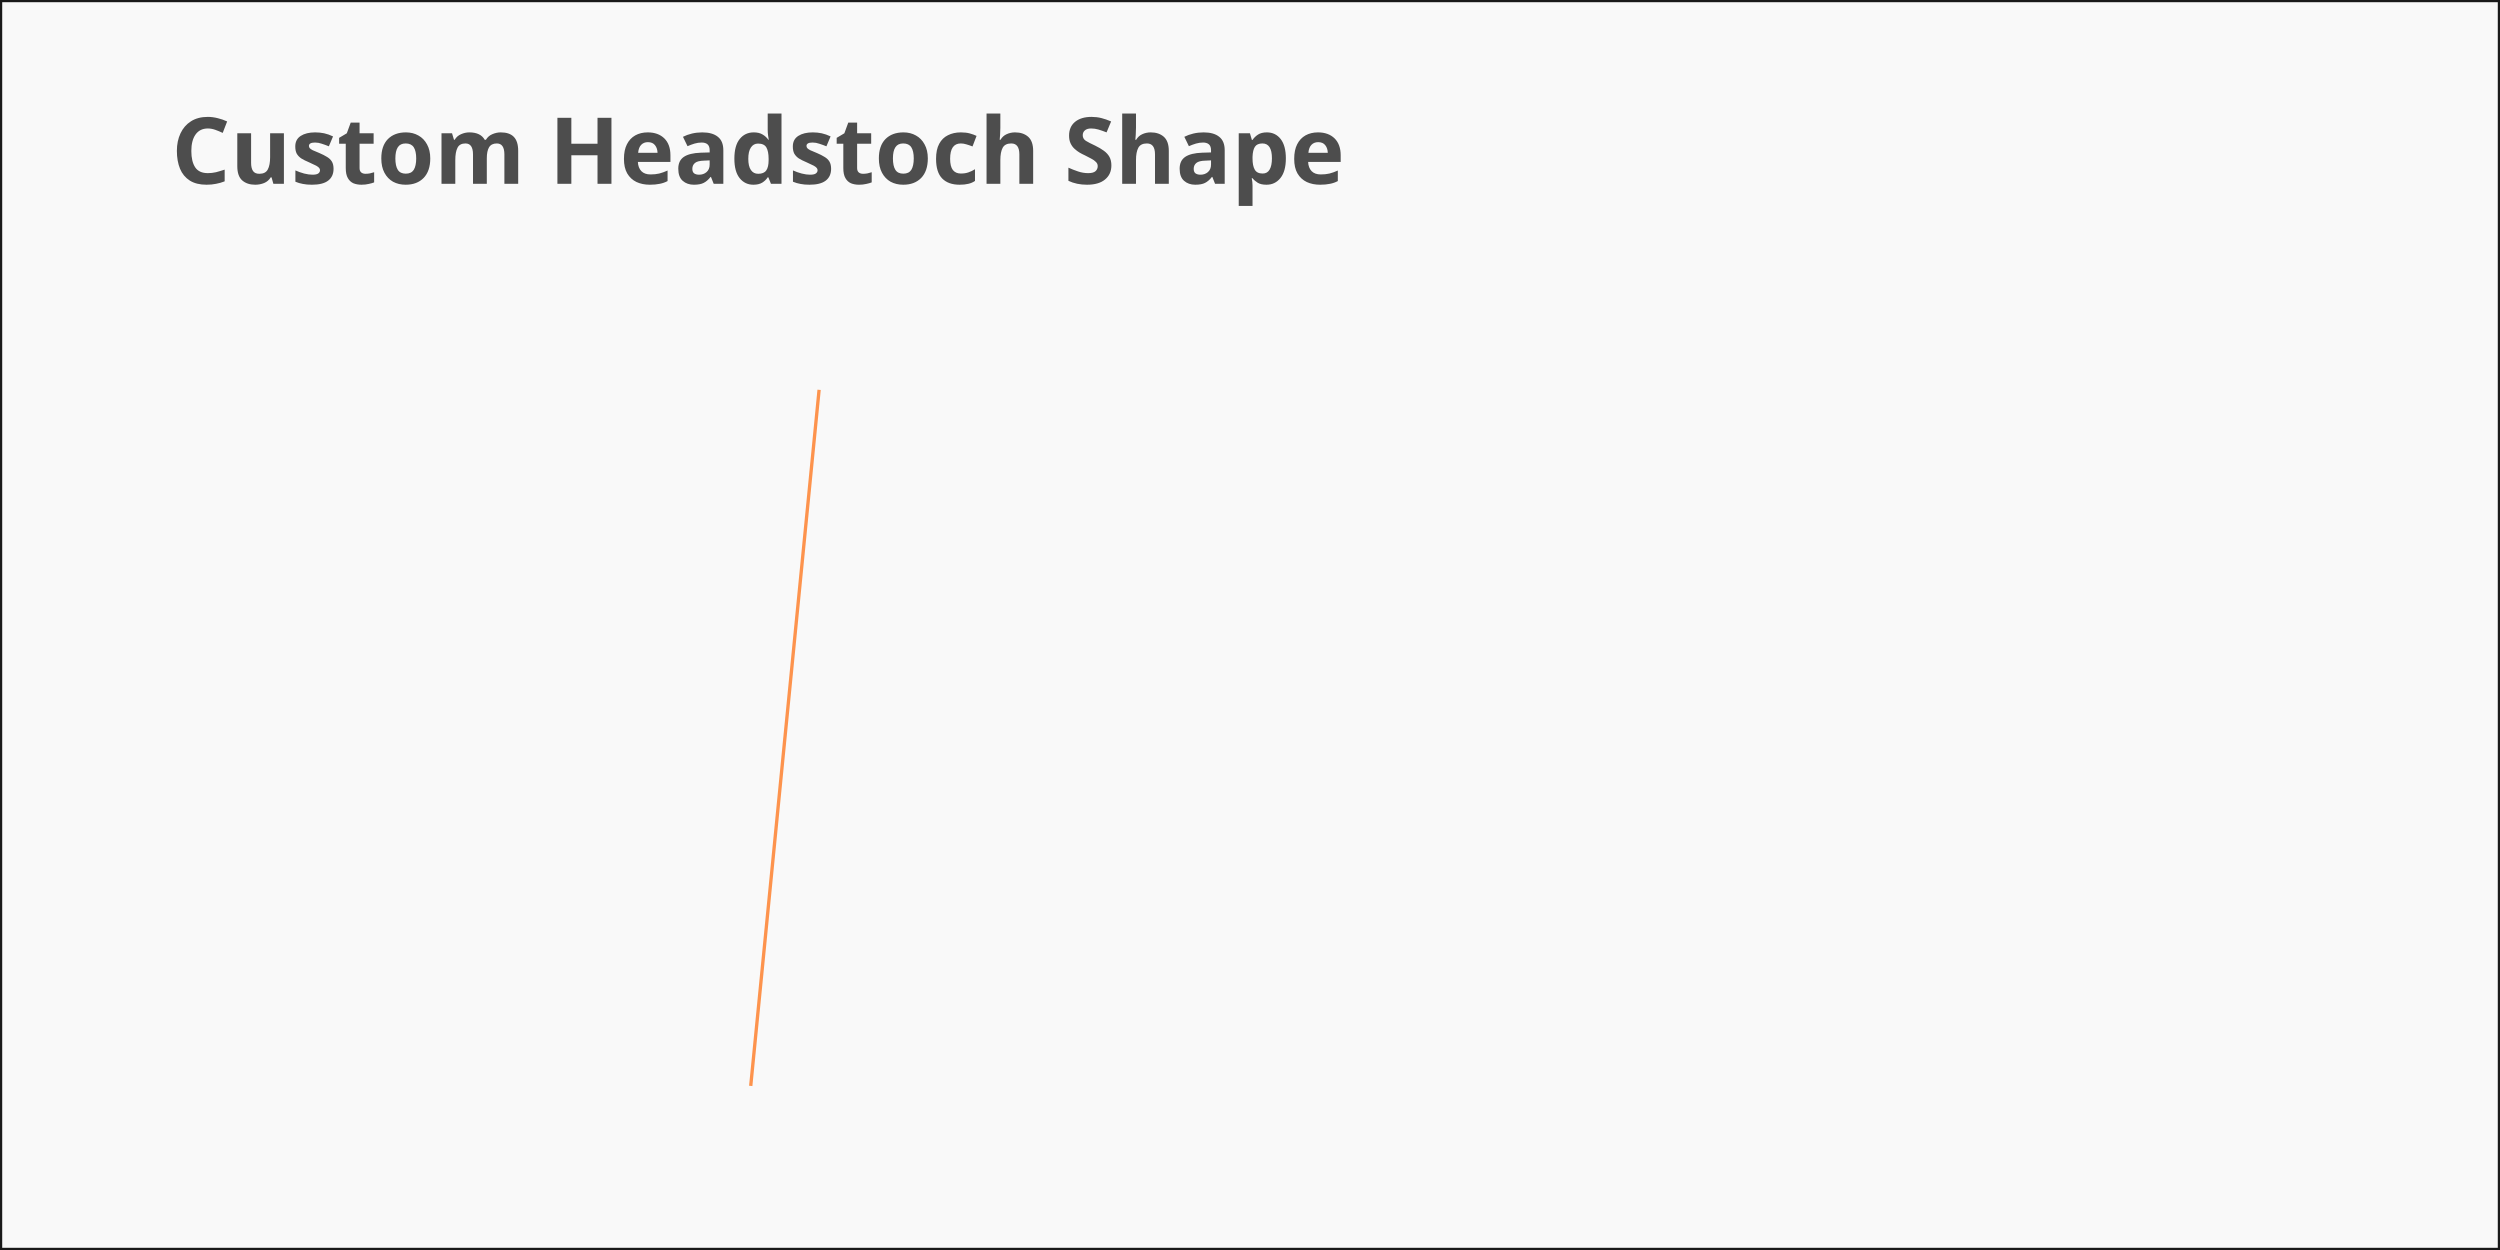
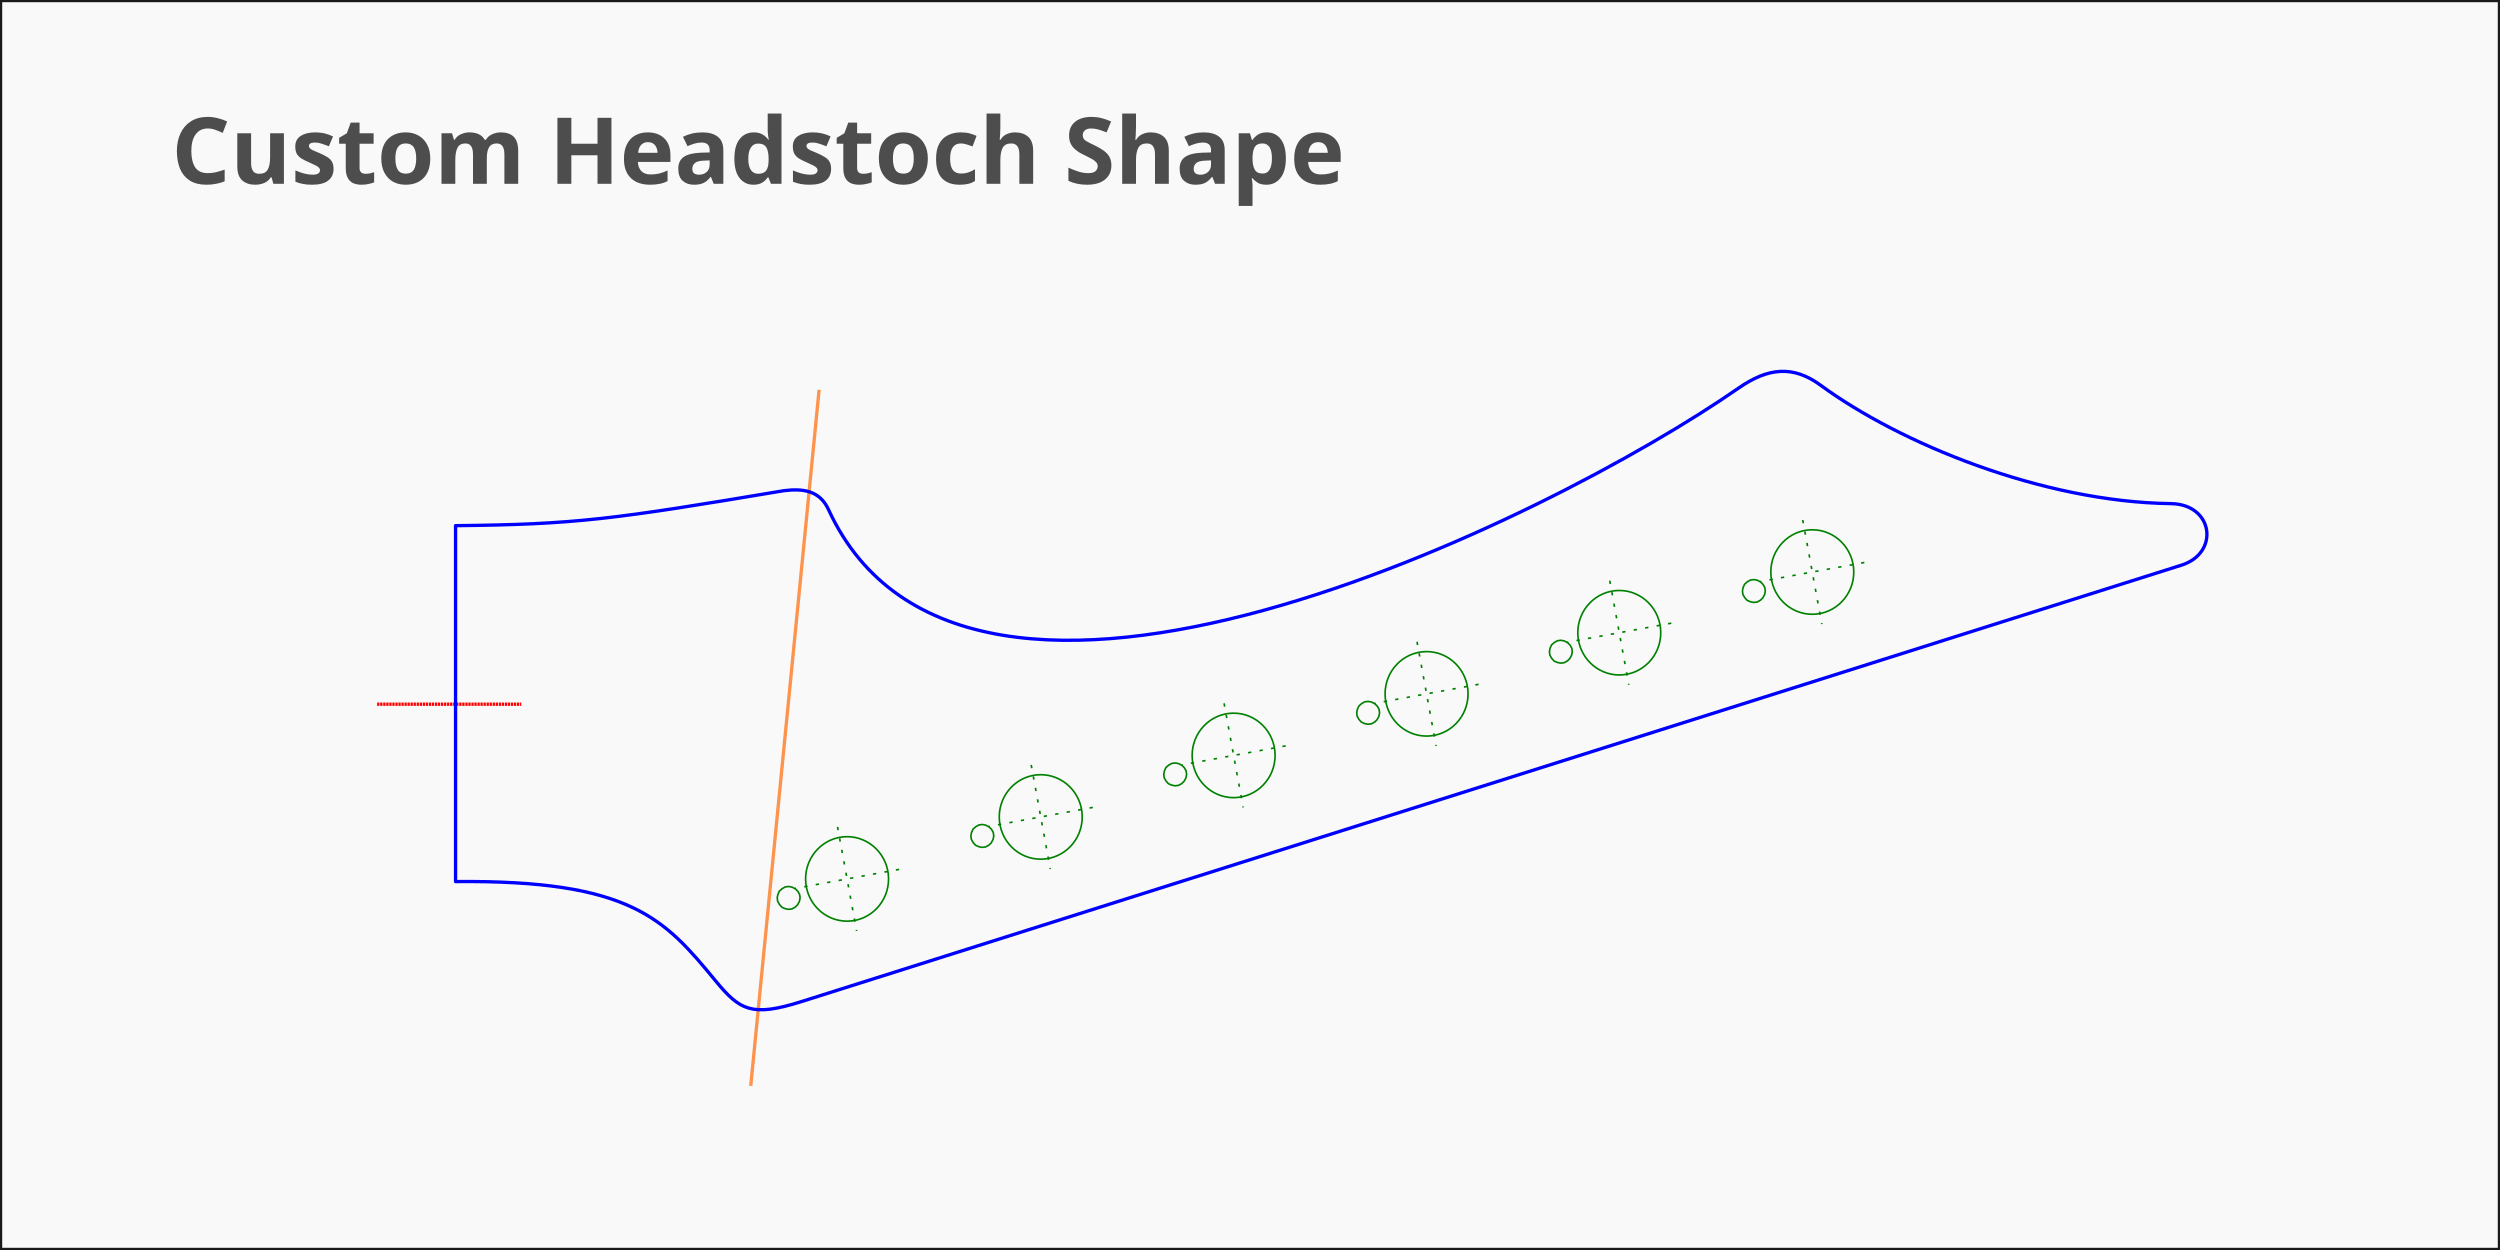
<svg xmlns="http://www.w3.org/2000/svg" width="300mm" height="150mm" viewBox="0 0 300 150" version="1.1" id="svg103676">
  <defs id="defs103673">
    <clipPath clipPathUnits="userSpaceOnUse" id="clipPath16511">
      <g id="g16515">
        <path d="M -5.0620427e-6,1300 H 1300 V 2.236658e-5 H -5.0620427e-6 Z" id="path16513" style="stroke-width:0.353" />
      </g>
    </clipPath>
    <clipPath clipPathUnits="userSpaceOnUse" id="clipPath24498">
      <g id="g24504">
        <g id="g24502" transform="translate(0,-1.2911198e-5)">
          <path d="M -5.0620427e-6,1300 H 1300 V 2.236658e-5 H -5.0620427e-6 Z" id="path24500" style="stroke-width:0.353" />
        </g>
      </g>
    </clipPath>
    <clipPath clipPathUnits="userSpaceOnUse" id="clipPath24318">
      <g id="g24324">
        <g id="g24322" transform="translate(0,-1.2911198e-5)">
          <path d="M -5.0620427e-6,1300 H 1300 V 2.236658e-5 H -5.0620427e-6 Z" id="path24320" style="stroke-width:0.353" />
        </g>
      </g>
    </clipPath>
    <clipPath clipPathUnits="userSpaceOnUse" id="clipPath13517">
      <g id="g13521">
        <path d="M -5.0620427e-6,1300 H 1300 V 2.236658e-5 H -5.0620427e-6 Z" id="path13519" style="stroke-width:0.353" />
      </g>
    </clipPath>
    <clipPath clipPathUnits="userSpaceOnUse" id="clipPath13511">
      <g id="g13515">
        <path d="M -5.0620427e-6,1300 H 1300 V 2.236658e-5 H -5.0620427e-6 Z" id="path13513" style="stroke-width:0.353" />
      </g>
    </clipPath>
    <clipPath clipPathUnits="userSpaceOnUse" id="clipPath13505">
      <g id="g13509">
        <path d="M -5.0620427e-6,1300 H 1300 V 2.236658e-5 H -5.0620427e-6 Z" id="path13507" style="stroke-width:0.353" />
      </g>
    </clipPath>
    <clipPath clipPathUnits="userSpaceOnUse" id="clipPath13499">
      <g id="g13503">
        <path d="M -5.0620427e-6,1300 H 1300 V 2.236658e-5 H -5.0620427e-6 Z" id="path13501" style="stroke-width:0.353" />
      </g>
    </clipPath>
    <clipPath clipPathUnits="userSpaceOnUse" id="clipPath13493">
      <g id="g13497">
        <path d="M -5.0620427e-6,1300 H 1300 V 2.236658e-5 H -5.0620427e-6 Z" id="path13495" style="stroke-width:0.353" />
      </g>
    </clipPath>
    <clipPath clipPathUnits="userSpaceOnUse" id="clipPath13487">
      <g id="g13491">
        <path d="M -5.0620427e-6,1300 H 1300 V 2.236658e-5 H -5.0620427e-6 Z" id="path13489" style="stroke-width:0.353" />
      </g>
    </clipPath>
-     <clipPath clipPathUnits="userSpaceOnUse" id="clipPath13439">
-       <g id="g13443">
-         <path d="M -5.0620427e-6,1300 H 1300 V 2.236658e-5 H -5.0620427e-6 Z" id="path13441" style="stroke-width:0.353" />
-       </g>
-     </clipPath>
-     <clipPath clipPathUnits="userSpaceOnUse" id="clipPath13433">
-       <g id="g13437">
-         <path d="M -5.0620427e-6,1300 H 1300 V 2.236658e-5 H -5.0620427e-6 Z" id="path13435" style="stroke-width:0.353" />
-       </g>
-     </clipPath>
-     <clipPath clipPathUnits="userSpaceOnUse" id="clipPath13427">
-       <g id="g13431">
-         <path d="M -5.0620427e-6,1300 H 1300 V 2.236658e-5 H -5.0620427e-6 Z" id="path13429" style="stroke-width:0.353" />
-       </g>
-     </clipPath>
-     <clipPath clipPathUnits="userSpaceOnUse" id="clipPath13421">
-       <g id="g13425">
-         <path d="M -5.0620427e-6,1300 H 1300 V 2.236658e-5 H -5.0620427e-6 Z" id="path13423" style="stroke-width:0.353" />
-       </g>
-     </clipPath>
    <clipPath clipPathUnits="userSpaceOnUse" id="clipPath13415">
      <g id="g13419">
        <path d="M -5.0620427e-6,1300 H 1300 V 2.236658e-5 H -5.0620427e-6 Z" id="path13417" style="stroke-width:0.353" />
      </g>
    </clipPath>
    <clipPath clipPathUnits="userSpaceOnUse" id="clipPath13409">
      <g id="g13413">
        <path d="M -5.0620427e-6,1300 H 1300 V 2.236658e-5 H -5.0620427e-6 Z" id="path13411" style="stroke-width:0.353" />
-       </g>
-     </clipPath>
-     <clipPath clipPathUnits="userSpaceOnUse" id="clipPath13403">
-       <g id="g13407">
-         <path d="M -5.0620427e-6,1300 H 1300 V 2.236658e-5 H -5.0620427e-6 Z" id="path13405" style="stroke-width:0.353" />
-       </g>
-     </clipPath>
-     <clipPath clipPathUnits="userSpaceOnUse" id="clipPath13397">
-       <g id="g13401">
-         <path d="M -5.0620427e-6,1300 H 1300 V 2.236658e-5 H -5.0620427e-6 Z" id="path13399" style="stroke-width:0.353" />
      </g>
    </clipPath>
    <clipPath clipPathUnits="userSpaceOnUse" id="clipPath13391">
      <g id="g13395">
        <path d="M -5.0620427e-6,1300 H 1300 V 2.236658e-5 H -5.0620427e-6 Z" id="path13393" style="stroke-width:0.353" />
      </g>
    </clipPath>
    <clipPath clipPathUnits="userSpaceOnUse" id="clipPath13385">
      <g id="g13389">
        <path d="M -5.0620427e-6,1300 H 1300 V 2.236658e-5 H -5.0620427e-6 Z" id="path13387" style="stroke-width:0.353" />
      </g>
    </clipPath>
-     <clipPath clipPathUnits="userSpaceOnUse" id="clipPath13379">
-       <g id="g13383">
-         <path d="M -5.0620427e-6,1300 H 1300 V 2.236658e-5 H -5.0620427e-6 Z" id="path13381" style="stroke-width:0.353" />
-       </g>
-     </clipPath>
-     <clipPath clipPathUnits="userSpaceOnUse" id="clipPath13373">
-       <g id="g13377">
-         <path d="M -5.0620427e-6,1300 H 1300 V 2.236658e-5 H -5.0620427e-6 Z" id="path13375" style="stroke-width:0.353" />
-       </g>
-     </clipPath>
    <clipPath clipPathUnits="userSpaceOnUse" id="clipPath13367">
      <g id="g13371">
        <path d="M -5.0620427e-6,1300 H 1300 V 2.236658e-5 H -5.0620427e-6 Z" id="path13369" style="stroke-width:0.353" />
      </g>
    </clipPath>
    <clipPath clipPathUnits="userSpaceOnUse" id="clipPath13361">
      <g id="g13365">
        <path d="M -5.0620427e-6,1300 H 1300 V 2.236658e-5 H -5.0620427e-6 Z" id="path13363" style="stroke-width:0.353" />
-       </g>
-     </clipPath>
-     <clipPath clipPathUnits="userSpaceOnUse" id="clipPath13355">
-       <g id="g13359">
-         <path d="M -5.0620427e-6,1300 H 1300 V 2.236658e-5 H -5.0620427e-6 Z" id="path13357" style="stroke-width:0.353" />
-       </g>
-     </clipPath>
-     <clipPath clipPathUnits="userSpaceOnUse" id="clipPath13349">
-       <g id="g13353">
-         <path d="M -5.0620427e-6,1300 H 1300 V 2.236658e-5 H -5.0620427e-6 Z" id="path13351" style="stroke-width:0.353" />
      </g>
    </clipPath>
    <clipPath clipPathUnits="userSpaceOnUse" id="clipPath13343">
      <g id="g13347">
        <path d="M -5.0620427e-6,1300 H 1300 V 2.236658e-5 H -5.0620427e-6 Z" id="path13345" style="stroke-width:0.353" />
      </g>
    </clipPath>
    <clipPath clipPathUnits="userSpaceOnUse" id="clipPath13337">
      <g id="g13341">
        <path d="M -5.0620427e-6,1300 H 1300 V 2.236658e-5 H -5.0620427e-6 Z" id="path13339" style="stroke-width:0.353" />
      </g>
    </clipPath>
-     <clipPath clipPathUnits="userSpaceOnUse" id="clipPath13331">
-       <g id="g13335">
-         <path d="M -5.0620427e-6,1300 H 1300 V 2.236658e-5 H -5.0620427e-6 Z" id="path13333" style="stroke-width:0.353" />
-       </g>
-     </clipPath>
-     <clipPath clipPathUnits="userSpaceOnUse" id="clipPath13325">
-       <g id="g13329">
-         <path d="M -5.0620427e-6,1300 H 1300 V 2.236658e-5 H -5.0620427e-6 Z" id="path13327" style="stroke-width:0.353" />
-       </g>
-     </clipPath>
    <clipPath clipPathUnits="userSpaceOnUse" id="clipPath13319">
      <g id="g13323">
        <path d="M -5.0620427e-6,1300 H 1300 V 2.236658e-5 H -5.0620427e-6 Z" id="path13321" style="stroke-width:0.353" />
      </g>
    </clipPath>
    <clipPath clipPathUnits="userSpaceOnUse" id="clipPath13313">
      <g id="g13317">
        <path d="M -5.0620427e-6,1300 H 1300 V 2.236658e-5 H -5.0620427e-6 Z" id="path13315" style="stroke-width:0.353" />
-       </g>
-     </clipPath>
-     <clipPath clipPathUnits="userSpaceOnUse" id="clipPath13307">
-       <g id="g13311">
-         <path d="M -5.0620427e-6,1300 H 1300 V 2.236658e-5 H -5.0620427e-6 Z" id="path13309" style="stroke-width:0.353" />
-       </g>
-     </clipPath>
-     <clipPath clipPathUnits="userSpaceOnUse" id="clipPath13301">
-       <g id="g13305">
-         <path d="M -5.0620427e-6,1300 H 1300 V 2.236658e-5 H -5.0620427e-6 Z" id="path13303" style="stroke-width:0.353" />
      </g>
    </clipPath>
    <clipPath clipPathUnits="userSpaceOnUse" id="clipPath13223">
      <g id="g13227">
        <path d="M -5.0620427e-6,1300 H 1300 V 2.236658e-5 H -5.0620427e-6 Z" id="path13225" style="stroke-width:0.353" />
      </g>
    </clipPath>
    <clipPath clipPathUnits="userSpaceOnUse" id="clipPath13211">
      <g id="g13215">
        <path d="M -5.0620427e-6,1300 H 1300 V 2.236658e-5 H -5.0620427e-6 Z" id="path13213" style="stroke-width:0.353" />
      </g>
    </clipPath>
-     <clipPath clipPathUnits="userSpaceOnUse" id="clipPath13295">
-       <g id="g13299">
-         <path d="M -5.0620427e-6,1300 H 1300 V 2.236658e-5 H -5.0620427e-6 Z" id="path13297" style="stroke-width:0.353" />
-       </g>
-     </clipPath>
-     <clipPath clipPathUnits="userSpaceOnUse" id="clipPath13517-3">
-       <g id="g13521-6">
-         <path d="M -5.0620427e-6,1300 H 1300 V 2.236658e-5 H -5.0620427e-6 Z" id="path13519-7" style="stroke-width:0.353" />
-       </g>
-     </clipPath>
  </defs>
  <g id="layer1" transform="translate(82.81919,-53.63373)">
    <rect style="fill:#f9f9f9;stroke:#1a1a1a;stroke-width:0.529;stroke-linecap:round;stroke-linejoin:round;paint-order:markers fill stroke;fill-opacity:1" id="rect1" width="300" height="150" x="-82.819" y="53.634" />
-     <path id="h2_900_2000" clip-path="url(#clipPath13439)" style="fill:none;fill-opacity:1;fill-rule:nonzero;stroke:#008000;stroke-width:0.2;stroke-linecap:butt;stroke-linejoin:miter;stroke-miterlimit:2;stroke-dasharray:none;stroke-opacity:1" d="m 728.62,700.972 0.422,0.05 0.386,0.217 0.325,0.288 0.175,0.386 0.082,0.409 -0.051,0.423 -0.215,0.385 -0.29,0.326 -0.386,0.174 -0.409,0.082 -0.422,-0.05 -0.386,-0.215 -0.284,-0.281 -0.216,-0.395 -0.082,-0.409 0.051,-0.422 0.216,-0.386 0.281,-0.284 0.394,-0.215 z m 23.162,7.283 0.422,0.05 0.386,0.217 0.326,0.288 0.175,0.386 0.082,0.409 -0.051,0.423 -0.215,0.385 -0.29,0.326 -0.386,0.174 -0.409,0.082 -0.422,-0.051 -0.387,-0.215 -0.284,-0.281 -0.215,-0.395 -0.083,-0.409 0.051,-0.422 0.215,-0.387 0.281,-0.284 0.395,-0.215 z m 23.125,7.335 0.422,0.05 0.386,0.217 0.326,0.288 0.175,0.386 0.082,0.409 -0.051,0.423 -0.215,0.385 -0.29,0.326 -0.386,0.174 -0.409,0.082 -0.422,-0.051 -0.387,-0.216 -0.284,-0.28 -0.215,-0.395 -0.082,-0.409 0.05,-0.422 0.216,-0.386 0.281,-0.284 0.395,-0.215 z m 23.154,7.387 0.422,0.05 0.386,0.217 0.326,0.288 0.174,0.386 0.083,0.409 -0.051,0.423 -0.215,0.385 -0.29,0.326 -0.386,0.174 -0.409,0.082 -0.422,-0.051 -0.387,-0.216 -0.284,-0.28 -0.215,-0.395 -0.082,-0.409 0.05,-0.422 0.216,-0.386 0.281,-0.284 0.395,-0.215 z m 23.145,7.385 0.422,0.051 0.386,0.217 0.326,0.288 0.175,0.386 0.082,0.409 -0.051,0.423 -0.215,0.385 -0.29,0.326 -0.386,0.174 -0.409,0.083 -0.422,-0.051 -0.386,-0.215 -0.285,-0.281 -0.215,-0.395 -0.083,-0.409 0.051,-0.422 0.216,-0.386 0.28,-0.284 0.395,-0.215 z m 23.24,7.437 0.422,0.05 0.386,0.217 0.325,0.289 0.175,0.386 0.082,0.409 -0.051,0.423 -0.215,0.385 -0.29,0.326 -0.386,0.174 -0.409,0.083 -0.422,-0.051 -0.386,-0.215 -0.284,-0.281 -0.216,-0.395 -0.082,-0.409 0.051,-0.421 0.216,-0.387 0.281,-0.284 0.395,-0.215 z" transform="matrix(-1,0,0,1,856.2843,-577.7871)" />
-     <path id="h1_0_2000" clip-path="url(#clipPath13433)" style="fill:none;fill-opacity:1;fill-rule:evenodd;stroke:#008000;stroke-width:0.2;stroke-linecap:butt;stroke-linejoin:miter;stroke-miterlimit:22.926;stroke-dasharray:none;stroke-opacity:1" d="m 721.68,694.995 c 2.749,0.028 4.955,2.32 4.926,5.12 -0.028,2.8 -2.28,5.046 -5.029,5.018 -2.749,-0.028 -4.955,-2.319 -4.926,-5.119 0.028,-2.8 2.28,-5.047 5.029,-5.019 z m 23.162,7.283 c 2.749,0.028 4.955,2.319 4.926,5.119 -0.028,2.8 -2.28,5.047 -5.029,5.019 -2.749,-0.028 -4.954,-2.32 -4.926,-5.12 0.029,-2.8 2.279,-5.047 5.029,-5.019 z m 23.125,7.335 c 2.749,0.028 4.955,2.319 4.926,5.119 -0.029,2.8 -2.279,5.047 -5.029,5.019 -2.749,-0.028 -4.955,-2.32 -4.926,-5.12 0.028,-2.8 2.28,-5.047 5.029,-5.019 z m 23.154,7.387 c 2.749,0.028 4.955,2.319 4.926,5.119 -0.029,2.8 -2.28,5.047 -5.029,5.019 -2.749,-0.028 -4.954,-2.32 -4.926,-5.12 0.028,-2.8 2.279,-5.047 5.029,-5.019 z m 23.145,7.385 c 2.749,0.028 4.955,2.32 4.926,5.12 -0.028,2.8 -2.279,5.046 -5.029,5.018 -2.749,-0.028 -4.955,-2.32 -4.926,-5.12 0.028,-2.799 2.279,-5.046 5.029,-5.018 z m 23.24,7.437 c 2.749,0.028 4.955,2.32 4.926,5.12 -0.028,2.8 -2.28,5.046 -5.029,5.019 -2.749,-0.028 -4.955,-2.32 -4.926,-5.12 0.028,-2.8 2.28,-5.047 5.029,-5.019 z" transform="matrix(-1,0,0,1,856.2843,-577.7871)" />
-     <path d="m 722.774,693.819 -2.288,12.492" style="fill:none;stroke:#008000;stroke-width:0.2;stroke-linecap:butt;stroke-linejoin:miter;stroke-miterlimit:2;stroke-dasharray:0.399, 0.998;stroke-dashoffset:0;stroke-opacity:1" id="path4140" clip-path="url(#clipPath13427)" transform="matrix(-1,0,0,1,856.2843,-577.7871)" />
-     <path d="m 715.383,698.92 12.492,2.288" style="fill:none;stroke:#008000;stroke-width:0.2;stroke-linecap:butt;stroke-linejoin:miter;stroke-miterlimit:2;stroke-dasharray:0.399, 0.998;stroke-dashoffset:0;stroke-opacity:1" id="path4142" clip-path="url(#clipPath13421)" transform="matrix(-1,0,0,1,856.2843,-577.7871)" />
-     <path d="m 745.935,701.102 -2.288,12.492" style="fill:none;stroke:#008000;stroke-width:0.2;stroke-linecap:butt;stroke-linejoin:miter;stroke-miterlimit:2;stroke-dasharray:0.399, 0.998;stroke-dashoffset:0;stroke-opacity:1" id="path4148" clip-path="url(#clipPath13403)" transform="matrix(-1,0,0,1,856.2843,-577.7871)" />
-     <path d="m 738.544,706.204 12.492,2.288" style="fill:none;stroke:#008000;stroke-width:0.2;stroke-linecap:butt;stroke-linejoin:miter;stroke-miterlimit:2;stroke-dasharray:0.399, 0.998;stroke-dashoffset:0;stroke-opacity:1" id="path4150" clip-path="url(#clipPath13397)" transform="matrix(-1,0,0,1,856.2843,-577.7871)" />
-     <path d="m 769.06,708.437 -2.288,12.492" style="fill:none;stroke:#008000;stroke-width:0.2;stroke-linecap:butt;stroke-linejoin:miter;stroke-miterlimit:2;stroke-dasharray:0.399, 0.998;stroke-dashoffset:0;stroke-opacity:1" id="path4156" clip-path="url(#clipPath13379)" transform="matrix(-1,0,0,1,856.2843,-577.7871)" />
-     <path d="m 761.67,713.539 12.492,2.288" style="fill:none;stroke:#008000;stroke-width:0.2;stroke-linecap:butt;stroke-linejoin:miter;stroke-miterlimit:2;stroke-dasharray:0.399, 0.998;stroke-dashoffset:0;stroke-opacity:1" id="path4158" clip-path="url(#clipPath13373)" transform="matrix(-1,0,0,1,856.2843,-577.7871)" />
-     <path d="m 792.214,715.824 -2.288,12.492" style="fill:none;stroke:#008000;stroke-width:0.2;stroke-linecap:butt;stroke-linejoin:miter;stroke-miterlimit:2;stroke-dasharray:0.399, 0.998;stroke-dashoffset:0;stroke-opacity:1" id="path4164" clip-path="url(#clipPath13355)" transform="matrix(-1,0,0,1,856.2843,-577.7871)" />
-     <path d="m 784.823,720.926 12.492,2.288" style="fill:none;stroke:#008000;stroke-width:0.2;stroke-linecap:butt;stroke-linejoin:miter;stroke-miterlimit:2;stroke-dasharray:0.399, 0.998;stroke-dashoffset:0;stroke-opacity:1" id="path4166" clip-path="url(#clipPath13349)" transform="matrix(-1,0,0,1,856.2843,-577.7871)" />
-     <path d="m 815.359,723.209 -2.288,12.492" style="fill:none;stroke:#008000;stroke-width:0.2;stroke-linecap:butt;stroke-linejoin:miter;stroke-miterlimit:2;stroke-dasharray:0.399, 0.998;stroke-dashoffset:0;stroke-opacity:1" id="path4172" clip-path="url(#clipPath13331)" transform="matrix(-1,0,0,1,856.2843,-577.7871)" />
-     <path d="m 807.968,728.31 12.492,2.288" style="fill:none;stroke:#008000;stroke-width:0.2;stroke-linecap:butt;stroke-linejoin:miter;stroke-miterlimit:2;stroke-dasharray:0.399, 0.998;stroke-dashoffset:0;stroke-opacity:1" id="path4174" clip-path="url(#clipPath13325)" transform="matrix(-1,0,0,1,856.2843,-577.7871)" />
-     <path d="m 838.599,730.646 -2.288,12.492" style="fill:none;stroke:#008000;stroke-width:0.2;stroke-linecap:butt;stroke-linejoin:miter;stroke-miterlimit:2;stroke-dasharray:0.399, 0.998;stroke-dashoffset:0;stroke-opacity:1" id="path4180" clip-path="url(#clipPath13307)" transform="matrix(-1,0,0,1,856.2843,-577.7871)" />
-     <path d="m 831.208,735.747 12.492,2.288" style="fill:none;stroke:#008000;stroke-width:0.2;stroke-linecap:butt;stroke-linejoin:miter;stroke-miterlimit:2;stroke-dasharray:0.399, 0.998;stroke-dashoffset:0;stroke-opacity:1" id="path4182" clip-path="url(#clipPath13301)" transform="matrix(-1,0,0,1,856.2843,-577.7871)" />
-     <path d="M 952.411,715.925 H 876.548" style="fill:none;stroke:#ff0000;stroke-width:0.4;stroke-linecap:butt;stroke-linejoin:miter;stroke-miterlimit:22.926;stroke-dasharray:1.2, 0.4;stroke-dashoffset:0;stroke-opacity:1" id="midline" clip-path="url(#clipPath13295)" transform="matrix(-0.2280258,0,0,1,179.6117,-577.7871)" />
+     <path id="h2_900_2000" clip-path="none" style="fill:none;fill-opacity:1;fill-rule:nonzero;stroke:#008000;stroke-width:0.2;stroke-linecap:butt;stroke-linejoin:miter;stroke-miterlimit:2;stroke-dasharray:none;stroke-opacity:1" d="m 728.62,700.972 0.422,0.05 0.386,0.217 0.325,0.288 0.175,0.386 0.082,0.409 -0.051,0.423 -0.215,0.385 -0.29,0.326 -0.386,0.174 -0.409,0.082 -0.422,-0.05 -0.386,-0.215 -0.284,-0.281 -0.216,-0.395 -0.082,-0.409 0.051,-0.422 0.216,-0.386 0.281,-0.284 0.394,-0.215 z m 23.162,7.283 0.422,0.05 0.386,0.217 0.326,0.288 0.175,0.386 0.082,0.409 -0.051,0.423 -0.215,0.385 -0.29,0.326 -0.386,0.174 -0.409,0.082 -0.422,-0.051 -0.387,-0.215 -0.284,-0.281 -0.215,-0.395 -0.083,-0.409 0.051,-0.422 0.215,-0.387 0.281,-0.284 0.395,-0.215 z m 23.125,7.335 0.422,0.05 0.386,0.217 0.326,0.288 0.175,0.386 0.082,0.409 -0.051,0.423 -0.215,0.385 -0.29,0.326 -0.386,0.174 -0.409,0.082 -0.422,-0.051 -0.387,-0.216 -0.284,-0.28 -0.215,-0.395 -0.082,-0.409 0.05,-0.422 0.216,-0.386 0.281,-0.284 0.395,-0.215 z m 23.154,7.387 0.422,0.05 0.386,0.217 0.326,0.288 0.174,0.386 0.083,0.409 -0.051,0.423 -0.215,0.385 -0.29,0.326 -0.386,0.174 -0.409,0.082 -0.422,-0.051 -0.387,-0.216 -0.284,-0.28 -0.215,-0.395 -0.082,-0.409 0.05,-0.422 0.216,-0.386 0.281,-0.284 0.395,-0.215 z m 23.145,7.385 0.422,0.051 0.386,0.217 0.326,0.288 0.175,0.386 0.082,0.409 -0.051,0.423 -0.215,0.385 -0.29,0.326 -0.386,0.174 -0.409,0.083 -0.422,-0.051 -0.386,-0.215 -0.285,-0.281 -0.215,-0.395 -0.083,-0.409 0.051,-0.422 0.216,-0.386 0.28,-0.284 0.395,-0.215 z m 23.24,7.437 0.422,0.05 0.386,0.217 0.325,0.289 0.175,0.386 0.082,0.409 -0.051,0.423 -0.215,0.385 -0.29,0.326 -0.386,0.174 -0.409,0.083 -0.422,-0.051 -0.386,-0.215 -0.284,-0.281 -0.216,-0.395 -0.082,-0.409 0.051,-0.421 0.216,-0.387 0.281,-0.284 0.395,-0.215 z" transform="matrix(-1,0,0,1,856.2843,-577.7871)" />
+     <path id="h1_0_2000" clip-path="none" style="fill:none;fill-opacity:1;fill-rule:evenodd;stroke:#008000;stroke-width:0.2;stroke-linecap:butt;stroke-linejoin:miter;stroke-miterlimit:22.926;stroke-dasharray:none;stroke-opacity:1" d="m 721.68,694.995 c 2.749,0.028 4.955,2.32 4.926,5.12 -0.028,2.8 -2.28,5.046 -5.029,5.018 -2.749,-0.028 -4.955,-2.319 -4.926,-5.119 0.028,-2.8 2.28,-5.047 5.029,-5.019 z m 23.162,7.283 c 2.749,0.028 4.955,2.319 4.926,5.119 -0.028,2.8 -2.28,5.047 -5.029,5.019 -2.749,-0.028 -4.954,-2.32 -4.926,-5.12 0.029,-2.8 2.279,-5.047 5.029,-5.019 z m 23.125,7.335 c 2.749,0.028 4.955,2.319 4.926,5.119 -0.029,2.8 -2.279,5.047 -5.029,5.019 -2.749,-0.028 -4.955,-2.32 -4.926,-5.12 0.028,-2.8 2.28,-5.047 5.029,-5.019 z m 23.154,7.387 c 2.749,0.028 4.955,2.319 4.926,5.119 -0.029,2.8 -2.28,5.047 -5.029,5.019 -2.749,-0.028 -4.954,-2.32 -4.926,-5.12 0.028,-2.8 2.279,-5.047 5.029,-5.019 z m 23.145,7.385 c 2.749,0.028 4.955,2.32 4.926,5.12 -0.028,2.8 -2.279,5.046 -5.029,5.018 -2.749,-0.028 -4.955,-2.32 -4.926,-5.12 0.028,-2.799 2.279,-5.046 5.029,-5.018 z m 23.24,7.437 c 2.749,0.028 4.955,2.32 4.926,5.12 -0.028,2.8 -2.28,5.046 -5.029,5.019 -2.749,-0.028 -4.955,-2.32 -4.926,-5.12 0.028,-2.8 2.28,-5.047 5.029,-5.019 z" transform="matrix(-1,0,0,1,856.2843,-577.7871)" />
+     <path d="m 722.774,693.819 -2.288,12.492" style="fill:none;stroke:#008000;stroke-width:0.2;stroke-linecap:butt;stroke-linejoin:miter;stroke-miterlimit:2;stroke-dasharray:0.399, 0.998;stroke-dashoffset:0;stroke-opacity:1" id="path4140" clip-path="none" transform="matrix(-1,0,0,1,856.2843,-577.7871)" />
+     <path d="m 715.383,698.92 12.492,2.288" style="fill:none;stroke:#008000;stroke-width:0.2;stroke-linecap:butt;stroke-linejoin:miter;stroke-miterlimit:2;stroke-dasharray:0.399, 0.998;stroke-dashoffset:0;stroke-opacity:1" id="path4142" clip-path="none" transform="matrix(-1,0,0,1,856.2843,-577.7871)" />
+     <path d="m 745.935,701.102 -2.288,12.492" style="fill:none;stroke:#008000;stroke-width:0.2;stroke-linecap:butt;stroke-linejoin:miter;stroke-miterlimit:2;stroke-dasharray:0.399, 0.998;stroke-dashoffset:0;stroke-opacity:1" id="path4148" clip-path="none" transform="matrix(-1,0,0,1,856.2843,-577.7871)" />
+     <path d="m 738.544,706.204 12.492,2.288" style="fill:none;stroke:#008000;stroke-width:0.2;stroke-linecap:butt;stroke-linejoin:miter;stroke-miterlimit:2;stroke-dasharray:0.399, 0.998;stroke-dashoffset:0;stroke-opacity:1" id="path4150" clip-path="none" transform="matrix(-1,0,0,1,856.2843,-577.7871)" />
+     <path d="m 769.06,708.437 -2.288,12.492" style="fill:none;stroke:#008000;stroke-width:0.2;stroke-linecap:butt;stroke-linejoin:miter;stroke-miterlimit:2;stroke-dasharray:0.399, 0.998;stroke-dashoffset:0;stroke-opacity:1" id="path4156" clip-path="none" transform="matrix(-1,0,0,1,856.2843,-577.7871)" />
+     <path d="m 761.67,713.539 12.492,2.288" style="fill:none;stroke:#008000;stroke-width:0.2;stroke-linecap:butt;stroke-linejoin:miter;stroke-miterlimit:2;stroke-dasharray:0.399, 0.998;stroke-dashoffset:0;stroke-opacity:1" id="path4158" clip-path="none" transform="matrix(-1,0,0,1,856.2843,-577.7871)" />
+     <path d="m 792.214,715.824 -2.288,12.492" style="fill:none;stroke:#008000;stroke-width:0.2;stroke-linecap:butt;stroke-linejoin:miter;stroke-miterlimit:2;stroke-dasharray:0.399, 0.998;stroke-dashoffset:0;stroke-opacity:1" id="path4164" clip-path="none" transform="matrix(-1,0,0,1,856.2843,-577.7871)" />
+     <path d="m 784.823,720.926 12.492,2.288" style="fill:none;stroke:#008000;stroke-width:0.2;stroke-linecap:butt;stroke-linejoin:miter;stroke-miterlimit:2;stroke-dasharray:0.399, 0.998;stroke-dashoffset:0;stroke-opacity:1" id="path4166" clip-path="none" transform="matrix(-1,0,0,1,856.2843,-577.7871)" />
+     <path d="m 815.359,723.209 -2.288,12.492" style="fill:none;stroke:#008000;stroke-width:0.2;stroke-linecap:butt;stroke-linejoin:miter;stroke-miterlimit:2;stroke-dasharray:0.399, 0.998;stroke-dashoffset:0;stroke-opacity:1" id="path4172" clip-path="none" transform="matrix(-1,0,0,1,856.2843,-577.7871)" />
+     <path d="m 807.968,728.31 12.492,2.288" style="fill:none;stroke:#008000;stroke-width:0.2;stroke-linecap:butt;stroke-linejoin:miter;stroke-miterlimit:2;stroke-dasharray:0.399, 0.998;stroke-dashoffset:0;stroke-opacity:1" id="path4174" clip-path="none" transform="matrix(-1,0,0,1,856.2843,-577.7871)" />
+     <path d="m 838.599,730.646 -2.288,12.492" style="fill:none;stroke:#008000;stroke-width:0.2;stroke-linecap:butt;stroke-linejoin:miter;stroke-miterlimit:2;stroke-dasharray:0.399, 0.998;stroke-dashoffset:0;stroke-opacity:1" id="path4180" clip-path="none" transform="matrix(-1,0,0,1,856.2843,-577.7871)" />
+     <path d="m 831.208,735.747 12.492,2.288" style="fill:none;stroke:#008000;stroke-width:0.2;stroke-linecap:butt;stroke-linejoin:miter;stroke-miterlimit:2;stroke-dasharray:0.399, 0.998;stroke-dashoffset:0;stroke-opacity:1" id="path4182" clip-path="none" transform="matrix(-1,0,0,1,856.2843,-577.7871)" />
+     <path d="M 952.411,715.925 H 876.548" style="fill:none;stroke:#ff0000;stroke-width:0.4;stroke-linecap:butt;stroke-linejoin:miter;stroke-miterlimit:22.926;stroke-dasharray:1.2, 0.4;stroke-dashoffset:0;stroke-opacity:1" id="midline" clip-path="none" transform="matrix(-0.2280258,0,0,1,179.6117,-577.7871)" />
    <path style="opacity:0.691;fill:none;stroke:#ff6600;stroke-width:0.4;stroke-linecap:square" d="M 15.454,100.611 7.288,183.743" id="transition" />
-     <path d="m 853.234,749.113 c -2.931,3.555 -4.329,4.404 -10.354,2.498 L 677.3,699.246 c -4.593,-1.453 -3.841,-7.312 1.277,-7.38 15.502,-0.206 32.568,-7.263 42.033,-14.204 3.339,-2.449 6.349,-2.092 9.855,0.344 22.719,15.787 92.693,50.417 109.2,14.578 1.052,-2.285 3.021,-2.558 5.353,-2.272 20.574,3.453 25.013,4.052 39.402,4.198 v 42.71 c -21.042,-0.214 -25.087,4.493 -31.185,11.892 z" style="fill:none;stroke:#0000ff;stroke-width:0.4;stroke-linecap:butt;stroke-linejoin:round;stroke-miterlimit:22.926;stroke-dasharray:none;stroke-opacity:1" id="contour" clip-path="url(#clipPath13517-3)" transform="matrix(-1,0,0,1,856.268,-577.7969)" />
+     <path d="m 853.234,749.113 c -2.931,3.555 -4.329,4.404 -10.354,2.498 L 677.3,699.246 c -4.593,-1.453 -3.841,-7.312 1.277,-7.38 15.502,-0.206 32.568,-7.263 42.033,-14.204 3.339,-2.449 6.349,-2.092 9.855,0.344 22.719,15.787 92.693,50.417 109.2,14.578 1.052,-2.285 3.021,-2.558 5.353,-2.272 20.574,3.453 25.013,4.052 39.402,4.198 v 42.71 c -21.042,-0.214 -25.087,4.493 -31.185,11.892 z" style="fill:none;stroke:#0000ff;stroke-width:0.4;stroke-linecap:butt;stroke-linejoin:round;stroke-miterlimit:22.926;stroke-dasharray:none;stroke-opacity:1" id="contour" clip-path="none" transform="matrix(-1,0,0,1,856.268,-577.7969)" />
    <text xml:space="preserve" style="font-weight:bold;font-size:11.088px;font-family:sans-serif;-inkscape-font-specification:'sans-serif, Bold';text-align:center;text-anchor:middle;opacity:0.691;fill:#000000;stroke:none;stroke-width:0.4;stroke-linecap:square;stroke-dasharray:none" x="15.361" y="75.691" id="text108951">
      <tspan id="tspan108949" style="fill:#000000;stroke:none;stroke-width:0.4" x="15.361" y="75.691">Custom Headstoch Shape</tspan>
    </text>
  </g>
</svg>
